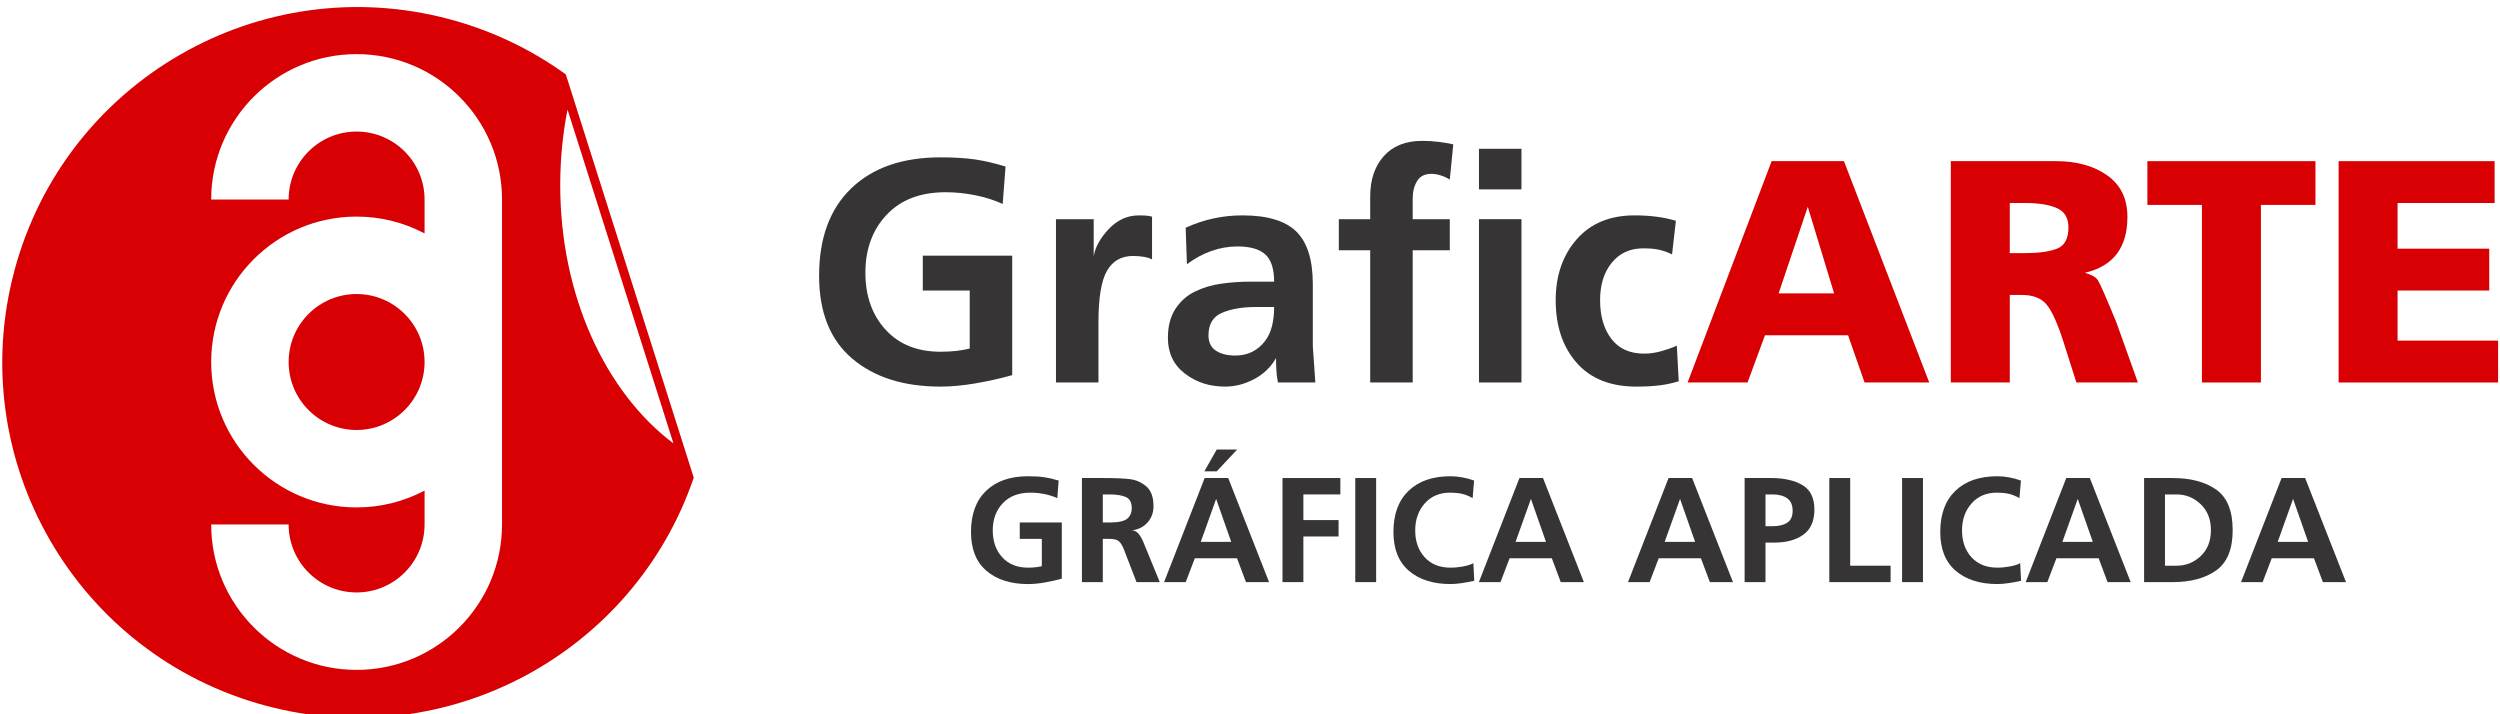
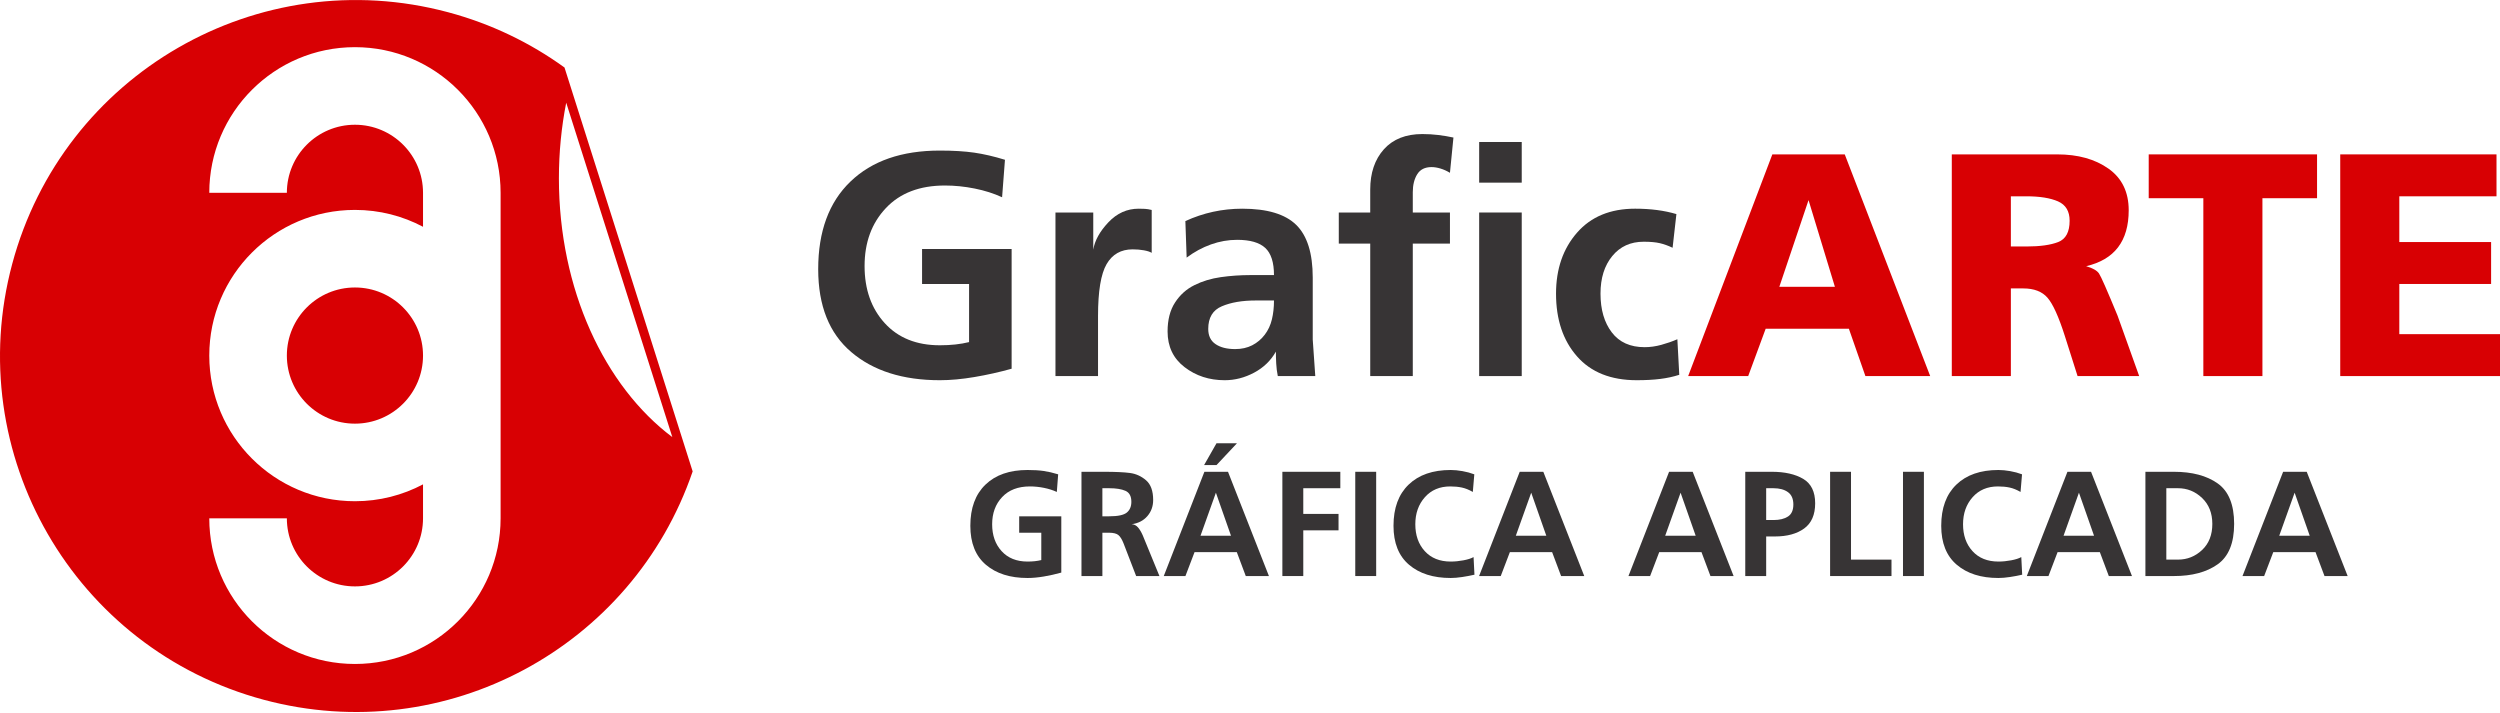
- <svg xmlns="http://www.w3.org/2000/svg" xml:space="preserve" width="11.486in" height="3.278in" version="1.1" style="shape-rendering:geometricPrecision; text-rendering:geometricPrecision; image-rendering:optimizeQuality; fill-rule:evenodd; clip-rule:evenodd" viewBox="0 0 11486.11 3277.78">
+ <svg xmlns="http://www.w3.org/2000/svg" xml:space="preserve" width="11.467in" height="3.266in" version="1.1" style="shape-rendering:geometricPrecision; text-rendering:geometricPrecision; image-rendering:optimizeQuality; fill-rule:evenodd; clip-rule:evenodd" viewBox="0 0 12258.21 3491.08">
  <defs>
    <style type="text/css">
   
    .fil0 {fill:#D80003}
-     .fil3 {fill:#D80003}
-     .fil1 {fill:#FEFEFE;fill-rule:nonzero}
-     .fil4 {fill:#373435;fill-rule:nonzero}
+     .fil1 {fill:#373435;fill-rule:nonzero}
    .fil2 {fill:#D80003;fill-rule:nonzero}
   
  </style>
  </defs>
  <g id="Capa_x0020_1">
-     <path class="fil0" d="M2065.76 4114.74c197.79,52.98 377.24,140.22 533.86,253.46l587.85 1852.69c-275.29,805.73 -1132.11,1271.18 -1966.74,1047.54 -870.87,-233.35 -1387.68,-1128.49 -1154.33,-1999.35 233.35,-870.88 1128.49,-1387.7 1999.36,-1154.33zm-739.65 2321.25l-355.83 0c0,368.99 299.13,668.11 668.11,668.11 369,0 668.13,-299.13 668.13,-668.11l0 -508.36 0 -238.11 0 -746.48c0,-368.97 -299.13,-668.11 -668.13,-668.11 -368.98,0 -668.11,299.14 -668.11,668.11l355.83 0c0,-172.46 139.8,-312.28 312.28,-312.28 172.47,0 312.29,139.82 312.29,312.28l0 155.75c-93.2,-49.38 -199.46,-77.38 -312.29,-77.38 -368.98,0 -668.11,299.13 -668.11,668.11 0,368.99 299.13,668.11 668.11,668.11 112.83,0 219.09,-28 312.29,-77.37l0 155.73c0,172.47 -139.82,312.28 -312.29,312.28 -172.47,0 -312.28,-139.81 -312.28,-312.28zm312.28 -1058.76c172.47,0 312.29,139.81 312.29,312.29 0,172.47 -139.82,312.28 -312.29,312.28 -172.47,0 -312.28,-139.81 -312.28,-312.28 0,-172.48 139.8,-312.29 312.28,-312.29zm1455.76 686.31c-310.47,-233.17 -520.22,-677.21 -520.22,-1186.72 0,-120 11.68,-236.35 33.53,-347.2l486.7 1533.92z" />
-     <path class="fil1" d="M4606.82 4963.38c-37.87,-17.48 -79.87,-30.83 -126.01,-40.07 -46.14,-9.22 -91.53,-13.83 -136.21,-13.83 -115.58,0 -205.91,34.47 -270.99,103.68 -65.07,68.96 -97.59,157.58 -97.59,265.64 0,107.07 30.83,194.49 92.5,261.99 61.68,67.73 145.93,101.5 252.76,101.5 50.51,0 95.18,-4.86 134.04,-14.57l0 -266.61 -215.63 0 0 -160.25 410.83 0 0 548.99c-56.33,15.79 -113.14,28.41 -170.44,38.12 -57.3,9.71 -110.24,14.57 -158.8,14.57 -169.96,0 -305.44,-42.98 -406.46,-129.18 -101.01,-85.94 -151.51,-212.69 -151.51,-380 0,-173.11 49.29,-307.14 147.87,-401.85 98.58,-94.93 235.28,-142.28 410.1,-142.28 61.19,0 113.64,3.15 157.35,9.46 43.71,6.32 90.82,17.25 141.32,32.78l-13.13 171.92z" />
-     <path class="fil1" d="M4851.58 5033.31l173.36 0 0 170.44c6.81,-41.75 29.86,-83.51 69.19,-125.28 39.35,-41.76 85.72,-62.65 139.14,-62.65 9.7,0 19.18,0.25 28.4,0.74 9.22,0.47 19.67,2.18 31.32,5.1l0 196.67c-7.76,-4.85 -19.67,-8.74 -35.68,-11.65 -16.03,-2.92 -33.28,-4.36 -51.72,-4.36 -53.42,0 -93.24,22.57 -119.46,67.74 -26.24,45.17 -39.33,124.57 -39.33,238.19l0 275.35 -195.22 0 0 -750.28z" />
-     <path class="fil1" d="M5447.43 5072.64c82.56,-37.87 169.49,-56.82 260.78,-56.82 114.61,0 197.17,24.78 247.67,74.31 50.5,49.53 75.76,130.14 75.76,241.83l0 96.15 0 187.93 11.65 167.54 -171.92 0c-3.89,-19.43 -6.3,-38.6 -7.28,-57.54 -0.97,-18.94 -1.46,-37.15 -1.46,-54.64 -23.32,41.28 -56.58,73.33 -99.79,96.41 -43.22,23.07 -88.14,34.72 -134.76,34.72 -70.9,0 -132.33,-19.92 -184.29,-59.97 -51.96,-39.82 -77.94,-94.46 -77.94,-163.65 0,-53.42 11.42,-97.86 34.24,-132.82 22.83,-35.21 52.44,-61.68 88.87,-79.64 36.42,-18.21 76.72,-30.36 120.92,-36.67 44.2,-6.32 89.6,-9.47 136.21,-9.47l107.81 0c0,-58.28 -13.35,-99.8 -40.06,-124.56 -26.71,-24.78 -69.68,-37.15 -128.93,-37.15 -40.79,0 -80.86,7.04 -120.19,21.12 -39.33,14.09 -76.49,34.24 -111.44,60.46l-5.83 -167.54zm228.72 587.11c29.14,0 55.13,-5.82 77.94,-17.47 22.82,-11.91 42.01,-27.93 57.54,-48.57 15.54,-20.39 26.47,-43.94 32.78,-70.42 6.32,-26.22 9.47,-55.11 9.47,-86.44l-84.5 0c-61.18,0 -112.65,8.75 -154.42,26.47 -41.76,17.49 -62.64,52.21 -62.64,103.93 0,31.32 11.15,54.63 33.5,69.68 22.33,15.29 52.44,22.82 90.32,22.82z" />
-     <path class="fil1" d="M6295.32 5176.07l-144.22 0 0 -142.76 144.22 0 0 -104.89c0,-76.74 20.87,-138.41 62.65,-185.03 41.76,-46.61 100.51,-69.93 176.28,-69.93 25.25,0 49.78,1.46 73.57,4.38 23.79,2.91 46.86,6.79 69.2,11.65l-16.03 161.71c-14.56,-8.74 -29.12,-15.29 -43.69,-19.67 -14.57,-4.37 -28.17,-6.56 -40.81,-6.56 -30.09,0 -51.96,10.93 -65.54,32.78 -13.61,21.86 -20.4,49.3 -20.4,82.32l0 93.24 170.44 0 0 142.76 -170.44 0 0 607.51 -195.22 0 0 -607.51z" />
-     <path class="fil1" d="M6795.03 5033.31l195.22 0 0 750.28 -195.22 0 0 -750.28zm0 -323.42l195.22 0 0 186.47 -195.22 0 0 -186.47z" />
-     <path class="fil1" d="M7682.25 5195.02c-20.39,-9.7 -40.06,-16.75 -59,-21.12 -18.94,-4.38 -43.46,-6.56 -73.57,-6.56 -60.22,0 -108.29,21.86 -144.24,65.8 -35.93,43.71 -53.9,101.25 -53.9,172.39 0,73.08 17.24,132.33 51.72,177.5 34.49,45.4 84.74,67.98 150.78,67.98 25.25,0 50.75,-3.65 76.48,-10.68 25.75,-7.04 50.26,-15.54 73.58,-25.74l8.74 163.17c-27.19,8.74 -56.33,15.06 -87.42,18.93 -31.08,3.89 -67.01,5.83 -107.8,5.83 -118.49,0 -209.79,-36.43 -273.89,-109.5 -64.1,-72.85 -96.15,-168.76 -96.15,-287.5 0,-112.9 32.06,-206.14 96.15,-279.47 64.1,-73.57 152.97,-110.24 266.61,-110.24 70.91,0 134.03,8.26 189.37,24.78l-17.47 154.41z" />
-     <path class="fil2" d="M8139.71 4766.7l332.17 0 391.89 1016.89 -297.19 0 -75.76 -217.07 -381.7 0 -80.13 217.07 -275.35 0 386.07 -1016.89zm166.07 209.79l-134.03 397.72 254.96 0 -120.93 -397.72z" />
-     <path class="fil2" d="M8962.83 4766.7l483.67 0c95.19,0 173.61,21.86 235.29,65.57 61.67,43.69 92.52,107.32 92.52,190.85 0,140.82 -65.09,226.29 -195.22,256.4 30.11,8.75 49.78,19.92 59,33.5 9.24,13.6 37.64,78.2 85.24,193.77l99.06 276.8 -282.62 0 -58.28 -183.56c-28.17,-88.39 -54.63,-146.9 -79.4,-175.56 -24.76,-28.65 -61.92,-42.97 -111.44,-42.97l-56.82 0 0 402.08 -270.97 0 0 -1016.89zm270.97 422.5l71.39 0c62.17,0 110.72,-6.8 145.68,-20.4 34.97,-13.6 52.44,-46.14 52.44,-97.61 0,-43.71 -17.72,-73.32 -53.17,-88.87 -35.44,-15.53 -83.78,-23.31 -144.96,-23.31l-71.39 0 0 230.19z" />
-     <polygon class="fil2" points="10116.67,4967.75 9866.08,4967.75 9866.08,4766.7 10638.22,4766.7 10638.22,4967.75 10387.64,4967.75 10387.64,5783.59 10116.67,5783.59 " />
-     <polygon class="fil2" points="10744.57,4766.7 11461.33,4766.7 11461.33,4959 11015.54,4959 11015.54,5168.8 11436.57,5168.8 11436.57,5361.1 11015.54,5361.1 11015.54,5591.28 11477.37,5591.28 11477.37,5783.59 10744.57,5783.59 " />
-     <path class="fil1" d="M4857.82 6315.07c-17.82,-8.22 -37.57,-14.5 -59.26,-18.84 -21.69,-4.34 -43.04,-6.51 -64.06,-6.51 -54.35,0 -96.82,16.22 -127.43,48.76 -30.61,32.43 -45.91,74.1 -45.91,124.92 0,50.36 14.5,91.46 43.5,123.21 29.02,31.86 68.63,47.73 118.88,47.73 23.75,0 44.75,-2.28 63.03,-6.85l0 -125.38 -101.41 0 0 -75.36 193.21 0 0 258.18c-26.48,7.42 -53.21,13.35 -80.17,17.93 -26.94,4.57 -51.83,6.85 -74.67,6.85 -79.93,0 -143.65,-20.21 -191.15,-60.74 -47.49,-40.43 -71.25,-100.03 -71.25,-178.7 0,-81.41 23.18,-144.44 69.54,-188.98 46.36,-44.64 110.64,-66.91 192.86,-66.91 28.76,0 53.44,1.48 73.98,4.45 20.56,2.98 42.71,8.11 66.46,15.41l-6.17 80.85z" />
-     <path class="fil1" d="M5066.78 6426.74l31.51 0c39.74,0 66.58,-5.71 80.5,-17.13 13.94,-11.42 20.9,-27.86 20.9,-49.33 0,-25.57 -9.01,-42.37 -27.06,-50.36 -18.06,-7.99 -42.82,-11.98 -74.35,-11.98l-31.51 0 0 128.8zm-95.92 -204.16l103.46 0c52.07,0 91.81,1.83 119.21,5.48 27.4,3.66 51.96,14.84 73.65,33.57 21.69,18.72 32.54,48.87 32.54,90.43 0,28.78 -8.9,53.44 -26.72,74 -17.82,20.55 -41.79,32.89 -71.93,37 11.41,0.46 21.12,5.37 29.11,14.73 8,9.36 15.18,21.35 21.58,35.97l76.74 187.04 -106.87 0 -57.56 -149.35c-7.31,-18.73 -15.31,-31.63 -23.99,-38.71 -8.67,-7.08 -22.83,-10.62 -42.47,-10.62l-30.83 0 0 198.69 -95.92 0 0 -478.21z" />
-     <path class="fil1" d="M5587.47 6318.5l-70.57 197.31 139.76 0 -69.19 -197.31zm-52.75 -95.92l108.24 0 187.72 478.21 -106.18 0 -41.11 -109.61 -193.89 0 -41.79 109.61 -99.35 0 186.36 -478.21zm55.49 -130.86l93.86 0 -93.86 100.03 -56.86 0 56.86 -100.03z" />
-     <polygon class="fil1" points="5892.35,6222.58 6158.17,6222.58 6158.17,6297.95 5988.26,6297.95 5988.26,6415.79 6149.94,6415.79 6149.94,6491.14 5988.26,6491.14 5988.26,6700.79 5892.35,6700.79 " />
-     <polygon class="fil1" points="6226.68,6222.58 6322.6,6222.58 6322.6,6700.79 6226.68,6700.79 " />
-     <path class="fil1" d="M6773.4 6694.63c-17.8,4.11 -36.54,7.65 -56.18,10.62 -19.64,2.97 -37.22,4.45 -52.75,4.45 -79.93,0 -143.64,-20.21 -191.15,-60.74 -47.5,-40.43 -71.25,-100.03 -71.25,-178.7 0,-81.41 23.18,-144.44 69.54,-188.98 46.36,-44.64 110.65,-66.91 192.86,-66.91 16.44,0 34.37,1.71 53.78,5.14 19.41,3.43 37.57,8.33 54.47,14.72l-6.85 80.85c-17.36,-10.05 -34.03,-16.78 -50.01,-20.21 -15.99,-3.42 -33.81,-5.14 -53.44,-5.14 -48.42,0 -87.24,16.44 -116.47,49.44 -29.22,32.89 -43.83,74.33 -43.83,124.23 0,50.36 14.49,91.46 43.5,123.21 29,31.86 68.63,47.73 118.86,47.73 19.18,0 38.71,-1.94 58.57,-5.71 19.87,-3.77 35.29,-8.68 46.25,-14.84l4.11 80.84z" />
-     <path class="fil1" d="M7033.75 6318.5l-70.57 197.31 139.78 0 -69.2 -197.31zm-52.75 -95.92l108.24 0 187.74 478.21 -106.19 0 -41.11 -109.61 -193.89 0 -41.8 109.61 -99.35 0 186.36 -478.21z" />
-     <path class="fil1" d="M7718.86 6318.5l-70.57 197.31 139.78 0 -69.21 -197.31zm-52.75 -95.92l108.25 0 187.72 478.21 -106.19 0 -41.11 -109.61 -193.89 0 -41.79 109.61 -99.33 0 186.35 -478.21z" />
-     <path class="fil1" d="M8111.43 6443.87l33.59 0c27.85,0 50,-5.36 66.44,-16.1 16.44,-10.73 24.67,-29.11 24.67,-55.15 0,-26.04 -8.33,-44.99 -25,-56.86 -16.68,-11.88 -38.71,-17.81 -66.11,-17.81l-33.59 0 0 145.92zm-95.9 -221.29l121.25 0c59.85,0 108.03,10.85 144.57,32.54 36.54,21.69 54.81,59.03 54.81,112.02 0,52.52 -16.78,91 -50.36,115.44 -33.56,24.43 -78.21,36.65 -133.93,36.65l-40.43 0 0 181.56 -95.9 0 0 -478.21z" />
-     <polygon class="fil1" points="8404.67,6222.58 8500.58,6222.58 8500.58,6625.43 8686.25,6625.43 8686.25,6700.79 8404.67,6700.79 " />
-     <polygon class="fil1" points="8739,6222.58 8834.92,6222.58 8834.92,6700.79 8739,6700.79 " />
-     <path class="fil1" d="M9285.72 6694.63c-17.8,4.11 -36.54,7.65 -56.18,10.62 -19.64,2.97 -37.22,4.45 -52.75,4.45 -79.93,0 -143.65,-20.21 -191.15,-60.74 -47.5,-40.43 -71.25,-100.03 -71.25,-178.7 0,-81.41 23.18,-144.44 69.54,-188.98 46.36,-44.64 110.64,-66.91 192.86,-66.91 16.44,0 34.37,1.71 53.78,5.14 19.41,3.43 37.57,8.33 54.47,14.72l-6.85 80.85c-17.36,-10.05 -34.03,-16.78 -50.01,-20.21 -15.99,-3.42 -33.81,-5.14 -53.44,-5.14 -48.42,0 -87.24,16.44 -116.47,49.44 -29.22,32.89 -43.85,74.33 -43.85,124.23 0,50.36 14.5,91.46 43.51,123.21 29,31.86 68.63,47.73 118.86,47.73 19.18,0 38.71,-1.94 58.57,-5.71 19.87,-3.77 35.29,-8.68 46.25,-14.84l4.11 80.84z" />
-     <path class="fil1" d="M9546.07 6318.5l-70.57 197.31 139.76 0 -69.19 -197.31zm-52.75 -95.92l108.25 0 187.72 478.21 -106.19 0 -41.11 -109.61 -193.89 0 -41.79 109.61 -99.35 0 186.36 -478.21z" />
-     <path class="fil1" d="M9850.94 6222.58l130.86 0c83.58,0 150.48,17.81 200.74,53.44 50.24,35.63 75.36,97.52 75.36,185.67 0,87.7 -25.24,149.47 -75.71,185.33 -50.47,35.85 -117.26,53.78 -200.39,53.78l-130.86 0 0 -478.21zm95.92 402.85l53.44 0c42.47,0 79.36,-14.73 110.64,-44.19 31.29,-29.47 46.93,-69.31 46.93,-119.56 0,-49.33 -15.64,-88.95 -46.93,-118.87 -31.28,-29.92 -68.17,-44.87 -110.64,-44.87l-53.44 0 0 327.48z" />
-     <path class="fil1" d="M10535.37 6318.5l-70.57 197.31 139.76 0 -69.2 -197.31zm-52.75 -95.92l108.25 0 187.72 478.21 -106.2 0 -41.11 -109.61 -193.89 0 -41.79 109.61 -99.33 0 186.35 -478.21z" />
-     <path class="fil3" d="M2065.76 88.31c197.79,52.98 377.24,140.22 533.86,253.46l587.85 1852.69c-275.29,805.73 -1132.11,1271.18 -1966.74,1047.54 -870.87,-233.35 -1387.68,-1128.49 -1154.33,-1999.35 233.35,-870.88 1128.49,-1387.7 1999.36,-1154.33zm-739.65 2321.25l-355.83 0c0,368.99 299.13,668.11 668.11,668.11 369,0 668.13,-299.13 668.13,-668.11l0 -508.36 0 -238.11 0 -746.48c0,-368.97 -299.13,-668.11 -668.13,-668.11 -368.98,0 -668.11,299.14 -668.11,668.11l355.83 0c0,-172.46 139.8,-312.28 312.28,-312.28 172.47,0 312.29,139.82 312.29,312.28l0 155.75c-93.2,-49.38 -199.46,-77.38 -312.29,-77.38 -368.98,0 -668.11,299.13 -668.11,668.11 0,368.99 299.13,668.11 668.11,668.11 112.83,0 219.09,-28 312.29,-77.37l0 155.73c0,172.47 -139.82,312.28 -312.29,312.28 -172.47,0 -312.28,-139.81 -312.28,-312.28zm312.28 -1058.76c172.47,0 312.29,139.81 312.29,312.29 0,172.47 -139.82,312.28 -312.29,312.28 -172.47,0 -312.28,-139.81 -312.28,-312.28 0,-172.48 139.8,-312.29 312.28,-312.29zm1455.76 686.31c-310.47,-233.17 -520.22,-677.21 -520.22,-1186.72 0,-120 11.68,-236.35 33.53,-347.2l486.7 1533.92z" />
-     <path class="fil4" d="M4606.82 936.95c-37.87,-17.48 -79.87,-30.83 -126.01,-40.07 -46.14,-9.22 -91.53,-13.83 -136.21,-13.83 -115.58,0 -205.91,34.47 -270.99,103.68 -65.07,68.96 -97.59,157.58 -97.59,265.64 0,107.07 30.83,194.49 92.5,261.99 61.68,67.73 145.93,101.5 252.76,101.5 50.51,0 95.18,-4.86 134.04,-14.57l0 -266.61 -215.63 0 0 -160.25 410.83 0 0 548.99c-56.33,15.79 -113.14,28.41 -170.44,38.12 -57.3,9.71 -110.24,14.57 -158.8,14.57 -169.96,0 -305.44,-42.98 -406.46,-129.18 -101.01,-85.94 -151.51,-212.69 -151.51,-380 0,-173.11 49.29,-307.14 147.87,-401.85 98.58,-94.93 235.28,-142.28 410.1,-142.28 61.19,0 113.64,3.15 157.35,9.46 43.71,6.32 90.82,17.25 141.32,32.78l-13.13 171.92z" />
-     <path class="fil4" d="M4851.58 1006.89l173.36 0 0 170.44c6.81,-41.75 29.86,-83.51 69.19,-125.28 39.35,-41.76 85.72,-62.65 139.14,-62.65 9.7,0 19.18,0.25 28.4,0.74 9.22,0.47 19.67,2.18 31.32,5.1l0 196.67c-7.76,-4.85 -19.67,-8.74 -35.68,-11.65 -16.03,-2.92 -33.28,-4.36 -51.72,-4.36 -53.42,0 -93.24,22.57 -119.46,67.74 -26.24,45.17 -39.33,124.57 -39.33,238.19l0 275.35 -195.22 0 0 -750.28z" />
-     <path class="fil4" d="M5447.43 1046.22c82.56,-37.87 169.49,-56.82 260.78,-56.82 114.61,0 197.17,24.78 247.67,74.31 50.5,49.53 75.76,130.14 75.76,241.83l0 96.15 0 187.93 11.65 167.54 -171.92 0c-3.89,-19.43 -6.3,-38.6 -7.28,-57.54 -0.97,-18.94 -1.46,-37.15 -1.46,-54.64 -23.32,41.28 -56.58,73.33 -99.79,96.41 -43.22,23.07 -88.14,34.72 -134.76,34.72 -70.9,0 -132.33,-19.92 -184.29,-59.97 -51.96,-39.82 -77.94,-94.46 -77.94,-163.65 0,-53.42 11.42,-97.86 34.24,-132.82 22.83,-35.21 52.44,-61.68 88.87,-79.64 36.42,-18.21 76.72,-30.36 120.92,-36.67 44.2,-6.32 89.6,-9.47 136.21,-9.47l107.81 0c0,-58.28 -13.35,-99.8 -40.06,-124.56 -26.71,-24.78 -69.68,-37.15 -128.93,-37.15 -40.79,0 -80.86,7.04 -120.19,21.12 -39.33,14.09 -76.49,34.24 -111.44,60.46l-5.83 -167.54zm228.72 587.11c29.14,0 55.13,-5.82 77.94,-17.47 22.82,-11.91 42.01,-27.93 57.54,-48.57 15.54,-20.39 26.47,-43.94 32.78,-70.42 6.32,-26.22 9.47,-55.11 9.47,-86.44l-84.5 0c-61.18,0 -112.65,8.75 -154.42,26.47 -41.76,17.49 -62.64,52.21 -62.64,103.93 0,31.32 11.15,54.63 33.5,69.68 22.33,15.29 52.44,22.82 90.32,22.82z" />
-     <path class="fil4" d="M6295.32 1149.65l-144.22 0 0 -142.76 144.22 0 0 -104.89c0,-76.74 20.87,-138.41 62.65,-185.03 41.76,-46.61 100.51,-69.93 176.28,-69.93 25.25,0 49.78,1.46 73.57,4.38 23.79,2.91 46.86,6.79 69.2,11.65l-16.03 161.71c-14.56,-8.74 -29.12,-15.29 -43.69,-19.67 -14.57,-4.37 -28.17,-6.56 -40.81,-6.56 -30.09,0 -51.96,10.93 -65.54,32.78 -13.61,21.86 -20.4,49.3 -20.4,82.32l0 93.24 170.44 0 0 142.76 -170.44 0 0 607.51 -195.22 0 0 -607.51z" />
-     <path class="fil4" d="M6795.03 1006.89l195.22 0 0 750.28 -195.22 0 0 -750.28zm0 -323.42l195.22 0 0 186.47 -195.22 0 0 -186.47z" />
-     <path class="fil4" d="M7682.25 1168.59c-20.39,-9.7 -40.06,-16.75 -59,-21.12 -18.94,-4.38 -43.46,-6.56 -73.57,-6.56 -60.22,0 -108.29,21.86 -144.24,65.8 -35.93,43.71 -53.9,101.25 -53.9,172.39 0,73.08 17.24,132.33 51.72,177.5 34.49,45.4 84.74,67.98 150.78,67.98 25.25,0 50.75,-3.65 76.48,-10.68 25.75,-7.04 50.26,-15.54 73.58,-25.74l8.74 163.17c-27.19,8.74 -56.33,15.06 -87.42,18.93 -31.08,3.89 -67.01,5.83 -107.8,5.83 -118.49,0 -209.79,-36.43 -273.89,-109.5 -64.1,-72.85 -96.15,-168.76 -96.15,-287.5 0,-112.9 32.06,-206.14 96.15,-279.47 64.1,-73.57 152.97,-110.24 266.61,-110.24 70.91,0 134.03,8.26 189.37,24.78l-17.47 154.41z" />
-     <path class="fil2" d="M8139.71 740.27l332.17 0 391.89 1016.89 -297.19 0 -75.76 -217.07 -381.7 0 -80.13 217.07 -275.35 0 386.07 -1016.89zm166.07 209.79l-134.03 397.72 254.96 0 -120.93 -397.72z" />
-     <path class="fil2" d="M8962.83 740.27l483.67 0c95.19,0 173.61,21.86 235.29,65.57 61.67,43.69 92.52,107.32 92.52,190.85 0,140.82 -65.09,226.29 -195.22,256.4 30.11,8.75 49.78,19.92 59,33.5 9.24,13.6 37.64,78.2 85.24,193.77l99.06 276.8 -282.62 0 -58.28 -183.56c-28.17,-88.39 -54.63,-146.9 -79.4,-175.56 -24.76,-28.65 -61.92,-42.97 -111.44,-42.97l-56.82 0 0 402.08 -270.97 0 0 -1016.89zm270.97 422.5l71.39 0c62.17,0 110.72,-6.8 145.68,-20.4 34.97,-13.6 52.44,-46.14 52.44,-97.61 0,-43.71 -17.72,-73.32 -53.17,-88.87 -35.44,-15.53 -83.78,-23.31 -144.96,-23.31l-71.39 0 0 230.19z" />
-     <polygon class="fil2" points="10116.67,941.33 9866.08,941.33 9866.08,740.27 10638.22,740.27 10638.22,941.33 10387.64,941.33 10387.64,1757.16 10116.67,1757.16 " />
-     <polygon class="fil2" points="10744.57,740.27 11461.33,740.27 11461.33,932.58 11015.54,932.58 11015.54,1142.37 11436.57,1142.37 11436.57,1334.68 11015.54,1334.68 11015.54,1564.86 11477.37,1564.86 11477.37,1757.16 10744.57,1757.16 " />
-     <path class="fil4" d="M4857.82 2288.65c-17.82,-8.22 -37.57,-14.5 -59.26,-18.84 -21.69,-4.34 -43.04,-6.51 -64.06,-6.51 -54.35,0 -96.82,16.22 -127.43,48.76 -30.61,32.43 -45.91,74.1 -45.91,124.92 0,50.36 14.5,91.46 43.5,123.21 29.02,31.86 68.63,47.73 118.88,47.73 23.75,0 44.75,-2.28 63.03,-6.85l0 -125.38 -101.41 0 0 -75.36 193.21 0 0 258.18c-26.48,7.42 -53.21,13.35 -80.17,17.93 -26.94,4.57 -51.83,6.85 -74.67,6.85 -79.93,0 -143.65,-20.21 -191.15,-60.74 -47.49,-40.43 -71.25,-100.03 -71.25,-178.7 0,-81.41 23.18,-144.44 69.54,-188.98 46.36,-44.64 110.64,-66.91 192.86,-66.91 28.76,0 53.44,1.48 73.98,4.45 20.56,2.98 42.71,8.11 66.46,15.41l-6.17 80.85z" />
-     <path class="fil4" d="M5066.78 2400.32l31.51 0c39.74,0 66.58,-5.71 80.5,-17.13 13.94,-11.42 20.9,-27.86 20.9,-49.33 0,-25.57 -9.01,-42.37 -27.06,-50.36 -18.06,-7.99 -42.82,-11.98 -74.35,-11.98l-31.51 0 0 128.8zm-95.92 -204.16l103.46 0c52.07,0 91.81,1.83 119.21,5.48 27.4,3.66 51.96,14.84 73.65,33.57 21.69,18.72 32.54,48.87 32.54,90.43 0,28.78 -8.9,53.44 -26.72,74 -17.82,20.55 -41.79,32.89 -71.93,37 11.41,0.46 21.12,5.37 29.11,14.73 8,9.36 15.18,21.35 21.58,35.97l76.74 187.04 -106.87 0 -57.56 -149.35c-7.31,-18.73 -15.31,-31.63 -23.99,-38.71 -8.67,-7.08 -22.83,-10.62 -42.47,-10.62l-30.83 0 0 198.69 -95.92 0 0 -478.21z" />
-     <path class="fil4" d="M5587.47 2292.07l-70.57 197.31 139.76 0 -69.19 -197.31zm-52.75 -95.92l108.24 0 187.72 478.21 -106.18 0 -41.11 -109.61 -193.89 0 -41.79 109.61 -99.35 0 186.36 -478.21zm55.49 -130.86l93.86 0 -93.86 100.03 -56.86 0 56.86 -100.03z" />
-     <polygon class="fil4" points="5892.35,2196.16 6158.17,2196.16 6158.17,2271.52 5988.26,2271.52 5988.26,2389.36 6149.94,2389.36 6149.94,2464.72 5988.26,2464.72 5988.26,2674.37 5892.35,2674.37 " />
-     <polygon class="fil4" points="6226.68,2196.16 6322.6,2196.16 6322.6,2674.37 6226.68,2674.37 " />
-     <path class="fil4" d="M6773.4 2668.2c-17.8,4.11 -36.54,7.65 -56.18,10.62 -19.64,2.97 -37.22,4.45 -52.75,4.45 -79.93,0 -143.64,-20.21 -191.15,-60.74 -47.5,-40.43 -71.25,-100.03 -71.25,-178.7 0,-81.41 23.18,-144.44 69.54,-188.98 46.36,-44.64 110.65,-66.91 192.86,-66.91 16.44,0 34.37,1.71 53.78,5.14 19.41,3.43 37.57,8.33 54.47,14.72l-6.85 80.85c-17.36,-10.05 -34.03,-16.78 -50.01,-20.21 -15.99,-3.42 -33.81,-5.14 -53.44,-5.14 -48.42,0 -87.24,16.44 -116.47,49.44 -29.22,32.89 -43.83,74.33 -43.83,124.23 0,50.36 14.49,91.46 43.5,123.21 29,31.86 68.63,47.73 118.86,47.73 19.18,0 38.71,-1.94 58.57,-5.71 19.87,-3.77 35.29,-8.68 46.25,-14.84l4.11 80.84z" />
-     <path class="fil4" d="M7033.75 2292.07l-70.57 197.31 139.78 0 -69.2 -197.31zm-52.75 -95.92l108.24 0 187.74 478.21 -106.19 0 -41.11 -109.61 -193.89 0 -41.8 109.61 -99.35 0 186.36 -478.21z" />
-     <path class="fil4" d="M7718.86 2292.07l-70.57 197.31 139.78 0 -69.21 -197.31zm-52.75 -95.92l108.25 0 187.72 478.21 -106.19 0 -41.11 -109.61 -193.89 0 -41.79 109.61 -99.33 0 186.35 -478.21z" />
-     <path class="fil4" d="M8111.43 2417.44l33.59 0c27.85,0 50,-5.36 66.44,-16.1 16.44,-10.73 24.67,-29.11 24.67,-55.15 0,-26.04 -8.33,-44.99 -25,-56.86 -16.68,-11.88 -38.71,-17.81 -66.11,-17.81l-33.59 0 0 145.92zm-95.9 -221.29l121.25 0c59.85,0 108.03,10.85 144.57,32.54 36.54,21.69 54.81,59.03 54.81,112.02 0,52.52 -16.78,91 -50.36,115.44 -33.56,24.43 -78.21,36.65 -133.93,36.65l-40.43 0 0 181.56 -95.9 0 0 -478.21z" />
-     <polygon class="fil4" points="8404.67,2196.16 8500.58,2196.16 8500.58,2599.01 8686.25,2599.01 8686.25,2674.37 8404.67,2674.37 " />
-     <polygon class="fil4" points="8739,2196.16 8834.92,2196.16 8834.92,2674.37 8739,2674.37 " />
-     <path class="fil4" d="M9285.72 2668.2c-17.8,4.11 -36.54,7.65 -56.18,10.62 -19.64,2.97 -37.22,4.45 -52.75,4.45 -79.93,0 -143.65,-20.21 -191.15,-60.74 -47.5,-40.43 -71.25,-100.03 -71.25,-178.7 0,-81.41 23.18,-144.44 69.54,-188.98 46.36,-44.64 110.64,-66.91 192.86,-66.91 16.44,0 34.37,1.71 53.78,5.14 19.41,3.43 37.57,8.33 54.47,14.72l-6.85 80.85c-17.36,-10.05 -34.03,-16.78 -50.01,-20.21 -15.99,-3.42 -33.81,-5.14 -53.44,-5.14 -48.42,0 -87.24,16.44 -116.47,49.44 -29.22,32.89 -43.85,74.33 -43.85,124.23 0,50.36 14.5,91.46 43.51,123.21 29,31.86 68.63,47.73 118.86,47.73 19.18,0 38.71,-1.94 58.57,-5.71 19.87,-3.77 35.29,-8.68 46.25,-14.84l4.11 80.84z" />
-     <path class="fil4" d="M9546.07 2292.07l-70.57 197.31 139.76 0 -69.19 -197.31zm-52.75 -95.92l108.25 0 187.72 478.21 -106.19 0 -41.11 -109.61 -193.89 0 -41.79 109.61 -99.35 0 186.36 -478.21z" />
-     <path class="fil4" d="M9850.94 2196.16l130.86 0c83.58,0 150.48,17.81 200.74,53.44 50.24,35.63 75.36,97.52 75.36,185.67 0,87.7 -25.24,149.47 -75.71,185.33 -50.47,35.85 -117.26,53.78 -200.39,53.78l-130.86 0 0 -478.21zm95.92 402.85l53.44 0c42.47,0 79.36,-14.73 110.64,-44.19 31.29,-29.47 46.93,-69.31 46.93,-119.56 0,-49.33 -15.64,-88.95 -46.93,-118.87 -31.28,-29.92 -68.17,-44.87 -110.64,-44.87l-53.44 0 0 327.48z" />
-     <path class="fil4" d="M10535.37 2292.07l-70.57 197.31 139.76 0 -69.2 -197.31zm-52.75 -95.92l108.25 0 187.72 478.21 -106.2 0 -41.11 -109.61 -193.89 0 -41.79 109.61 -99.33 0 186.35 -478.21z" />
+     <path class="fil0" d="M2197.21 59.89c211.44,56.64 403.27,149.9 570.69,270.95l628.41 1980.52c-294.29,861.32 -1210.23,1358.89 -2102.44,1119.82 -930.96,-249.45 -1483.43,-1206.35 -1233.98,-2137.3 249.45,-930.97 1206.35,-1483.45 2137.31,-1233.98l0 -0.01zm-790.68 2481.41l-380.38 0c0,394.45 319.77,714.21 714.21,714.21 394.46,0 714.23,-319.77 714.23,-714.21l0 -543.43 0 -254.54 0 -797.99c0,-394.43 -319.77,-714.21 -714.23,-714.21 -394.44,0 -714.21,319.78 -714.21,714.21l380.38 0c0,-184.36 149.45,-333.83 333.83,-333.83 184.37,0 333.84,149.47 333.84,333.83l0 166.49c-99.63,-52.79 -213.22,-82.72 -333.84,-82.72 -394.44,0 -714.21,319.77 -714.21,714.21 0,394.45 319.77,714.21 714.21,714.21 120.62,0 234.21,-29.93 333.84,-82.71l0 166.47c0,184.37 -149.47,333.83 -333.84,333.83 -184.37,0 -333.83,-149.46 -333.83,-333.83l0 0zm333.83 -1131.81c184.37,0 333.84,149.46 333.84,333.84 0,184.37 -149.47,333.83 -333.84,333.83 -184.37,0 -333.83,-149.46 -333.83,-333.83 0,-184.38 149.45,-333.84 333.83,-333.84zm1556.21 733.67c-331.89,-249.26 -556.12,-723.94 -556.12,-1268.6 0,-128.28 12.49,-252.66 35.85,-371.16l520.28 1639.76 -0.01 0z" />
+     <path class="fil1" d="M4913.6 967.09c-40.48,-18.69 -85.38,-32.96 -134.71,-42.84 -49.33,-9.86 -97.85,-14.79 -145.61,-14.79 -123.55,0 -220.12,36.85 -289.69,110.84 -69.56,73.72 -104.32,168.45 -104.32,283.97 0,114.46 32.96,207.91 98.88,280.07 65.94,72.4 156,108.5 270.2,108.5 54,0 101.75,-5.19 143.29,-15.58l0 -285.01 -230.51 0 0 -171.31 439.18 0 0 586.87c-60.22,16.88 -120.95,30.37 -182.2,40.75 -61.25,10.38 -117.85,15.58 -169.76,15.58 -181.69,0 -326.52,-45.95 -434.51,-138.09 -107.98,-91.87 -161.97,-227.36 -161.97,-406.22 0,-185.05 52.69,-328.33 158.07,-429.58 105.38,-101.48 251.51,-152.1 438.39,-152.1 65.41,0 121.48,3.37 168.21,10.11 46.72,6.75 97.09,18.44 151.07,35.04l-14.04 183.78 0 -0.01z" />
+     <path class="fil1" d="M5175.25 1041.85l185.32 0 0 182.2c7.28,-44.63 31.92,-89.27 73.96,-133.92 42.07,-44.64 91.64,-66.97 148.74,-66.97 10.37,0 20.5,0.27 30.36,0.79 9.86,0.5 21.03,2.33 33.48,5.45l0 210.24c-8.3,-5.19 -21.03,-9.34 -38.14,-12.45 -17.14,-3.12 -35.58,-4.66 -55.29,-4.66 -57.11,0 -99.67,24.13 -127.7,72.41 -28.05,48.29 -42.04,133.17 -42.04,254.62l0 294.35 -208.69 0 0 -802.05 0 -0.01z" />
+     <path class="fil1" d="M5812.21 1083.9c88.26,-40.48 181.18,-60.74 278.77,-60.74 122.52,0 210.77,26.49 264.76,79.44 53.98,52.95 80.99,139.12 80.99,258.52l0 102.78 0 200.9 12.45 179.1 -183.78 0c-4.16,-20.77 -6.73,-41.26 -7.78,-61.51 -1.04,-20.25 -1.56,-39.71 -1.56,-58.41 -24.93,44.13 -60.48,78.39 -106.68,103.06 -46.2,24.66 -94.22,37.12 -144.06,37.12 -75.79,0 -141.46,-21.3 -197.01,-64.11 -55.55,-42.57 -83.32,-100.98 -83.32,-174.94 0,-57.11 12.21,-104.61 36.6,-141.98 24.41,-37.64 56.06,-65.94 95,-85.14 38.93,-19.47 82.01,-32.45 129.26,-39.2 47.25,-6.75 95.78,-10.12 145.61,-10.12l115.25 0c0,-62.3 -14.27,-106.69 -42.82,-133.15 -28.55,-26.49 -74.49,-39.71 -137.83,-39.71 -43.61,0 -86.44,7.53 -128.48,22.58 -42.04,15.06 -81.77,36.6 -119.13,64.63l-6.23 -179.1 -0.02 -0zm244.5 627.62c31.15,0 58.93,-6.22 83.32,-18.67 24.39,-12.73 44.91,-29.86 61.51,-51.92 16.61,-21.8 28.29,-46.97 35.04,-75.28 6.75,-28.03 10.12,-58.91 10.12,-92.41l-90.33 0c-65.4,0 -120.42,9.35 -165.08,28.29 -44.64,18.69 -66.96,55.81 -66.96,111.1 0,33.48 11.92,58.4 35.81,74.49 23.87,16.35 56.06,24.39 96.55,24.39l0.02 0z" />
+     <path class="fil1" d="M6718.61 1194.46l-154.17 0 0 -152.61 154.17 0 0 -112.13c0,-82.04 22.31,-147.96 66.97,-197.8 44.64,-49.83 107.45,-74.75 188.44,-74.75 26.99,0 53.21,1.56 78.65,4.68 25.43,3.11 50.09,7.26 73.98,12.45l-17.14 172.87c-15.56,-9.34 -31.13,-16.35 -46.7,-21.03 -15.58,-4.67 -30.11,-7.01 -43.63,-7.01 -32.17,0 -55.55,11.68 -70.06,35.04 -14.55,23.37 -21.81,52.7 -21.81,88l0 99.67 182.2 0 0 152.61 -182.2 0 0 649.43 -208.69 0 0 -649.43 -0.01 0z" />
+     <path class="fil1" d="M7252.79 1041.85l208.69 0 0 802.05 -208.69 0 0 -802.05zm0 -345.73l208.69 0 0 199.33 -208.69 0 0 -199.33z" />
+     <path class="fil1" d="M8201.23 1214.71c-21.8,-10.37 -42.82,-17.9 -63.07,-22.58 -20.25,-4.68 -46.46,-7.01 -78.65,-7.01 -64.38,0 -115.76,23.37 -154.19,70.34 -38.41,46.72 -57.62,108.23 -57.62,184.28 0,78.12 18.43,141.46 55.29,189.75 36.87,48.53 90.59,72.67 161.18,72.67 26.99,0 54.25,-3.9 81.76,-11.42 27.52,-7.53 53.73,-16.61 78.66,-27.52l9.34 174.43c-29.06,9.34 -60.22,16.1 -93.45,20.24 -33.22,4.16 -71.64,6.23 -115.24,6.23 -126.66,0 -224.27,-38.94 -292.79,-117.06 -68.52,-77.88 -102.78,-180.4 -102.78,-307.34 0,-120.69 34.27,-220.37 102.78,-298.75 68.52,-78.65 163.52,-117.85 285.01,-117.85 75.8,0 143.28,8.83 202.44,26.49l-18.67 165.06 0.01 0.02z" />
+     <path class="fil2" d="M8690.26 756.84l355.09 0 418.93 1087.05 -317.69 0 -80.99 -232.05 -408.04 0 -85.66 232.05 -294.35 0 412.71 -1087.05zm177.53 224.26l-143.28 425.16 272.55 0 -129.27 -425.16z" />
+     <path class="fil2" d="M9570.17 756.84l517.04 0c101.76,0 185.59,23.37 251.53,70.1 65.92,46.7 98.9,114.72 98.9,204.02 0,150.54 -69.58,241.91 -208.69,274.09 32.19,9.35 53.21,21.3 63.07,35.81 9.88,14.54 40.24,83.6 91.12,207.14l105.89 295.9 -302.12 0 -62.3 -196.22c-30.11,-94.49 -58.4,-157.04 -84.88,-187.67 -26.47,-30.63 -66.19,-45.93 -119.13,-45.93l-60.74 0 0 429.82 -289.67 0 0 -1087.05 -0.03 0zm289.67 451.65l76.32 0c66.46,0 118.36,-7.27 155.73,-21.81 37.38,-14.54 56.06,-49.33 56.06,-104.35 0,-46.72 -18.94,-78.38 -56.84,-95 -37.89,-16.6 -89.56,-24.92 -154.96,-24.92l-76.32 0 0 246.07 0.01 0z" />
+     <polygon class="fil2" points="10803.62,971.77 10535.74,971.77 10535.74,756.84 11361.16,756.84 11361.16,971.77 11093.29,971.77 11093.29,1843.89 10803.62,1843.89 " />
+     <polygon class="fil2" points="11474.85,756.84 12241.07,756.84 12241.07,962.42 11764.51,962.42 11764.51,1186.68 12214.59,1186.68 12214.59,1392.26 11764.51,1392.26 11764.51,1638.32 12258.21,1638.32 12258.21,1843.89 11474.85,1843.89 " />
+     <path class="fil1" d="M5181.92 2412.05c-19.05,-8.79 -40.16,-15.5 -63.35,-20.14 -23.19,-4.64 -46.01,-6.96 -68.48,-6.96 -58.1,0 -103.5,17.34 -136.22,52.12 -32.72,34.67 -49.08,79.21 -49.08,133.54 0,53.83 15.5,97.77 46.5,131.71 31.02,34.06 73.37,51.02 127.08,51.02 25.39,0 47.84,-2.44 67.38,-7.32l0 -134.03 -108.41 0 0 -80.56 206.54 0 0 276c-28.31,7.93 -56.88,14.27 -85.7,19.17 -28.8,4.89 -55.41,7.32 -79.82,7.32 -85.44,0 -153.56,-21.6 -204.34,-64.93 -50.76,-43.22 -76.16,-106.93 -76.16,-191.03 0,-87.03 24.78,-154.41 74.34,-202.02 49.56,-47.72 118.28,-71.53 206.17,-71.53 30.74,0 57.13,1.58 79.08,4.76 21.98,3.19 45.66,8.67 71.05,16.47l-6.59 86.43 0.02 -0.02z" />
+     <path class="fil1" d="M5405.3 2531.43l33.69 0c42.48,0 71.17,-6.1 86.05,-18.31 14.9,-12.21 22.34,-29.78 22.34,-52.73 0,-27.34 -9.63,-45.29 -28.93,-53.83 -19.31,-8.54 -45.77,-12.81 -79.48,-12.81l-33.69 0 0 137.69 0.01 0zm-102.54 -218.25l110.6 0c55.66,0 98.15,1.96 127.43,5.86 29.29,3.91 55.55,15.86 78.73,35.89 23.19,20.01 34.78,52.24 34.78,96.67 0,30.77 -9.52,57.13 -28.56,79.11 -19.05,21.97 -44.67,35.16 -76.89,39.55 12.2,0.49 22.58,5.74 31.12,15.74 8.55,10 16.23,22.82 23.07,38.45l82.04 199.94 -114.24 0 -61.53 -159.66c-7.82,-20.02 -16.37,-33.81 -25.64,-41.38 -9.27,-7.57 -24.41,-11.35 -45.4,-11.35l-32.96 0 0 212.4 -102.54 0 0 -511.2 0 -0.02z" />
+     <path class="fil1" d="M5961.91 2415.71l-75.44 210.93 149.4 0 -73.96 -210.93zm-56.39 -102.54l115.71 0 200.67 511.2 -113.51 0 -43.95 -117.17 -207.27 0 -44.67 117.17 -106.21 0 199.22 -511.2 0 0zm59.32 -139.89l100.33 0 -100.33 106.93 -60.78 0 60.78 -106.93z" />
+     <polygon class="fil1" points="6287.83,2313.18 6571.99,2313.18 6571.99,2393.74 6390.36,2393.74 6390.36,2519.71 6563.2,2519.71 6563.2,2600.27 6390.36,2600.27 6390.36,2824.39 6287.83,2824.39 " />
+     <polygon class="fil1" points="6645.23,2313.18 6747.77,2313.18 6747.77,2824.39 6645.23,2824.39 " />
+     <path class="fil1" d="M7229.67 2817.79c-19.03,4.39 -39.06,8.18 -60.06,11.35 -21,3.17 -39.79,4.76 -56.39,4.76 -85.44,0 -153.55,-21.6 -204.34,-64.93 -50.78,-43.22 -76.16,-106.93 -76.16,-191.03 0,-87.03 24.78,-154.41 74.34,-202.02 49.56,-47.72 118.28,-71.53 206.17,-71.53 17.58,0 36.74,1.83 57.49,5.5 20.75,3.67 40.16,8.91 58.23,15.74l-7.32 86.43c-18.56,-10.74 -36.38,-17.94 -53.46,-21.6 -17.09,-3.66 -36.14,-5.5 -57.13,-5.5 -51.76,0 -93.26,17.58 -124.5,52.85 -31.24,35.16 -46.85,79.46 -46.85,132.8 0,53.83 15.49,97.77 46.5,131.71 31,34.06 73.37,51.02 127.06,51.02 20.5,0 41.38,-2.07 62.61,-6.1 21.24,-4.03 37.73,-9.28 49.44,-15.86l4.39 86.42 -0 0z" />
+     <path class="fil1" d="M7507.99 2415.71l-75.44 210.93 149.42 0 -73.98 -210.93 -0.01 0zm-56.39 -102.54l115.71 0 200.69 511.2 -113.52 0 -43.95 -117.17 -207.27 0 -44.68 117.17 -106.21 0 199.22 -511.2z" />
+     <path class="fil1" d="M8240.37 2415.71l-75.44 210.93 149.42 0 -73.98 -210.93zm-56.39 -102.54l115.72 0 200.67 511.2 -113.52 0 -43.95 -117.17 -207.27 0 -44.67 117.17 -106.18 0 199.21 -511.2 -0.01 0z" />
+     <path class="fil1" d="M8660.03 2549.73l35.91 0c29.77,0 53.45,-5.73 71.03,-17.21 17.58,-11.47 26.37,-31.12 26.37,-58.95 0,-27.84 -8.91,-48.09 -26.72,-60.78 -17.83,-12.7 -41.38,-19.04 -70.67,-19.04l-35.91 0 0 155.99 0 -0zm-102.52 -236.56l129.61 0c63.98,0 115.49,11.6 154.55,34.78 39.06,23.19 58.59,63.1 58.59,119.75 0,56.14 -17.94,97.28 -53.83,123.41 -35.87,26.11 -83.61,39.18 -143.17,39.18l-43.22 0 0 194.09 -102.52 0 0 -511.2 -0.01 0z" />
+     <polygon class="fil1" points="8973.5,2313.18 9076.03,2313.18 9076.03,2743.83 9274.51,2743.83 9274.51,2824.39 8973.5,2824.39 " />
+     <polygon class="fil1" points="9330.9,2313.18 9433.44,2313.18 9433.44,2824.39 9330.9,2824.39 " />
+     <path class="fil1" d="M9915.34 2817.79c-19.03,4.39 -39.06,8.18 -60.06,11.35 -21,3.17 -39.79,4.76 -56.39,4.76 -85.44,0 -153.56,-21.6 -204.34,-64.93 -50.78,-43.22 -76.16,-106.93 -76.16,-191.03 0,-87.03 24.78,-154.41 74.34,-202.02 49.56,-47.72 118.28,-71.53 206.17,-71.53 17.58,0 36.74,1.83 57.49,5.5 20.75,3.67 40.16,8.91 58.23,15.74l-7.32 86.43c-18.56,-10.74 -36.38,-17.94 -53.46,-21.6 -17.09,-3.66 -36.14,-5.5 -57.13,-5.5 -51.76,0 -93.26,17.58 -124.5,52.85 -31.24,35.16 -46.88,79.46 -46.88,132.8 0,53.83 15.5,97.77 46.51,131.71 31,34.06 73.37,51.02 127.06,51.02 20.5,0 41.38,-2.07 62.61,-6.1 21.24,-4.03 37.73,-9.28 49.44,-15.86l4.39 86.42 0 0z" />
+     <path class="fil1" d="M10193.65 2415.71l-75.44 210.93 149.4 0 -73.96 -210.93zm-56.39 -102.54l115.72 0 200.67 511.2 -113.52 0 -43.95 -117.17 -207.27 0 -44.67 117.17 -106.21 0 199.22 -511.2 0 0z" />
+     <path class="fil1" d="M10519.56 2313.18l139.89 0c89.35,0 160.86,19.04 214.59,57.13 53.71,38.09 80.56,104.25 80.56,198.48 0,93.75 -26.98,159.78 -80.93,198.12 -53.95,38.32 -125.35,57.49 -214.22,57.49l-139.89 0 0 -511.2 0 -0.01zm102.54 430.65l57.13 0c45.4,0 84.83,-15.74 118.28,-47.24 33.45,-31.5 50.17,-74.09 50.17,-127.81 0,-52.73 -16.72,-95.09 -50.17,-127.07 -33.44,-31.99 -72.87,-47.97 -118.28,-47.97l-57.13 0 0 350.08 0 0.01z" />
+     <path class="fil1" d="M11251.21 2415.71l-75.44 210.93 149.4 0 -73.98 -210.93 0.01 0zm-56.39 -102.54l115.72 0 200.67 511.2 -113.53 0 -43.95 -117.17 -207.27 0 -44.67 117.17 -106.18 0 199.21 -511.2 0 0z" />
  </g>
</svg>
